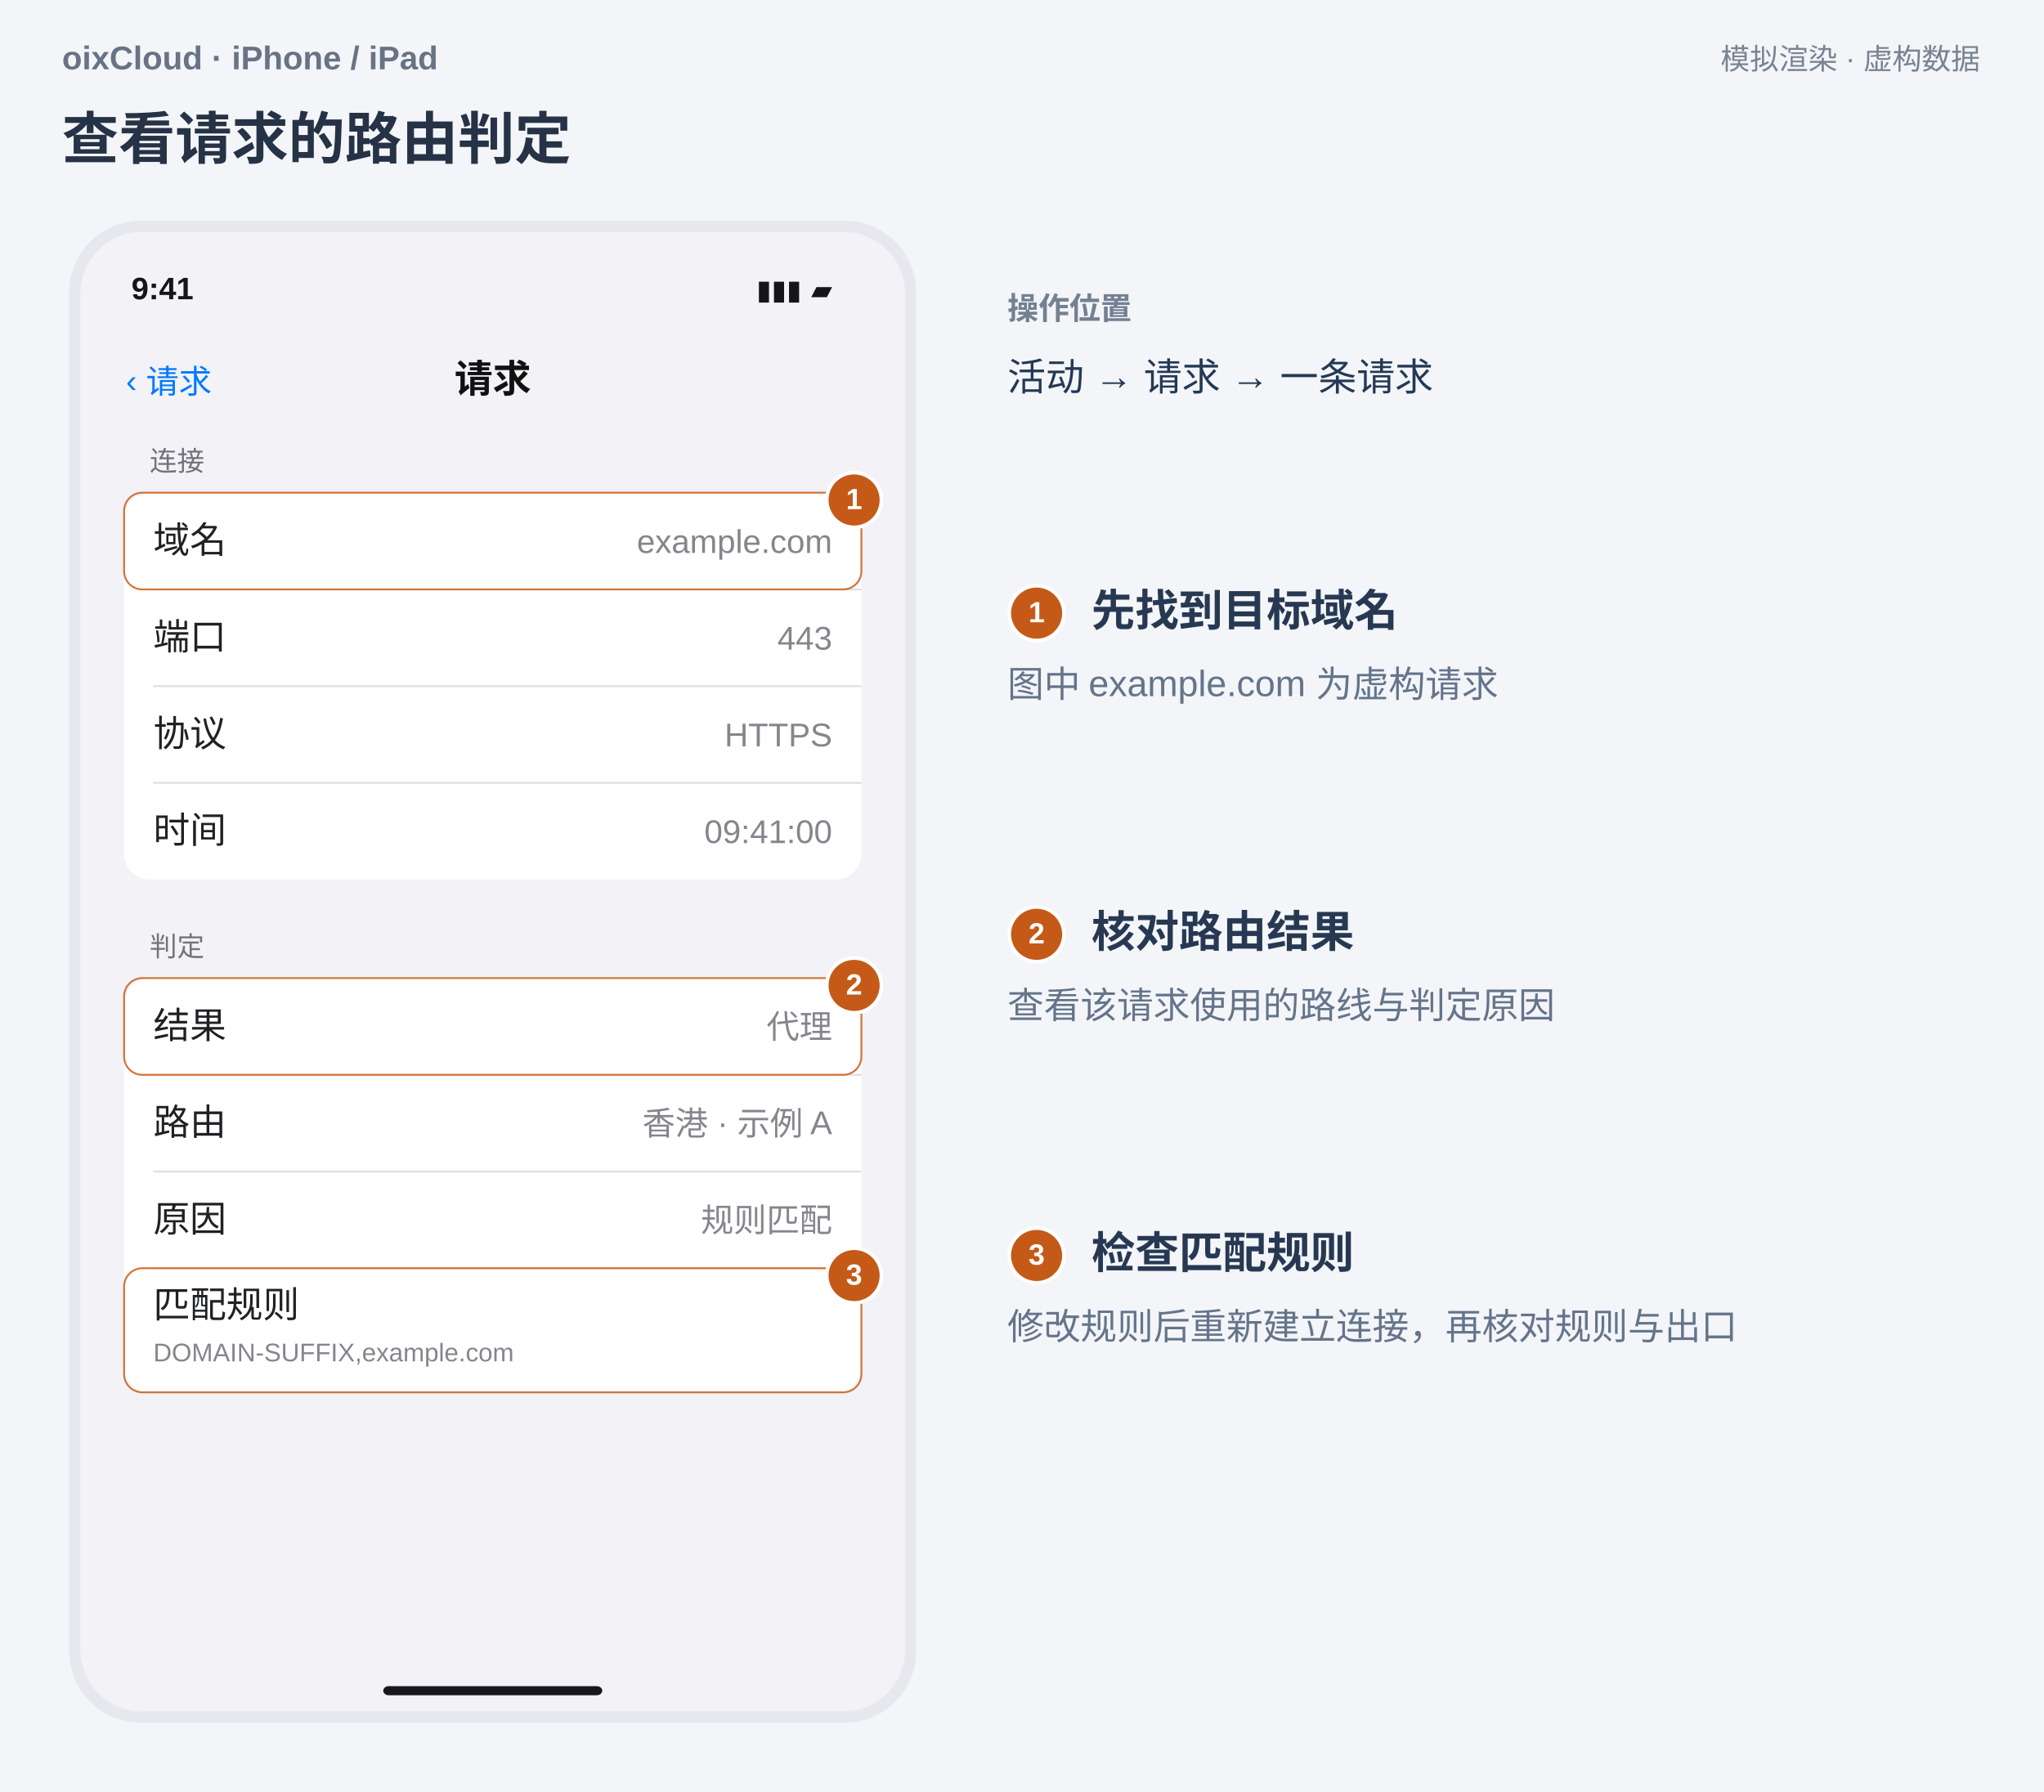
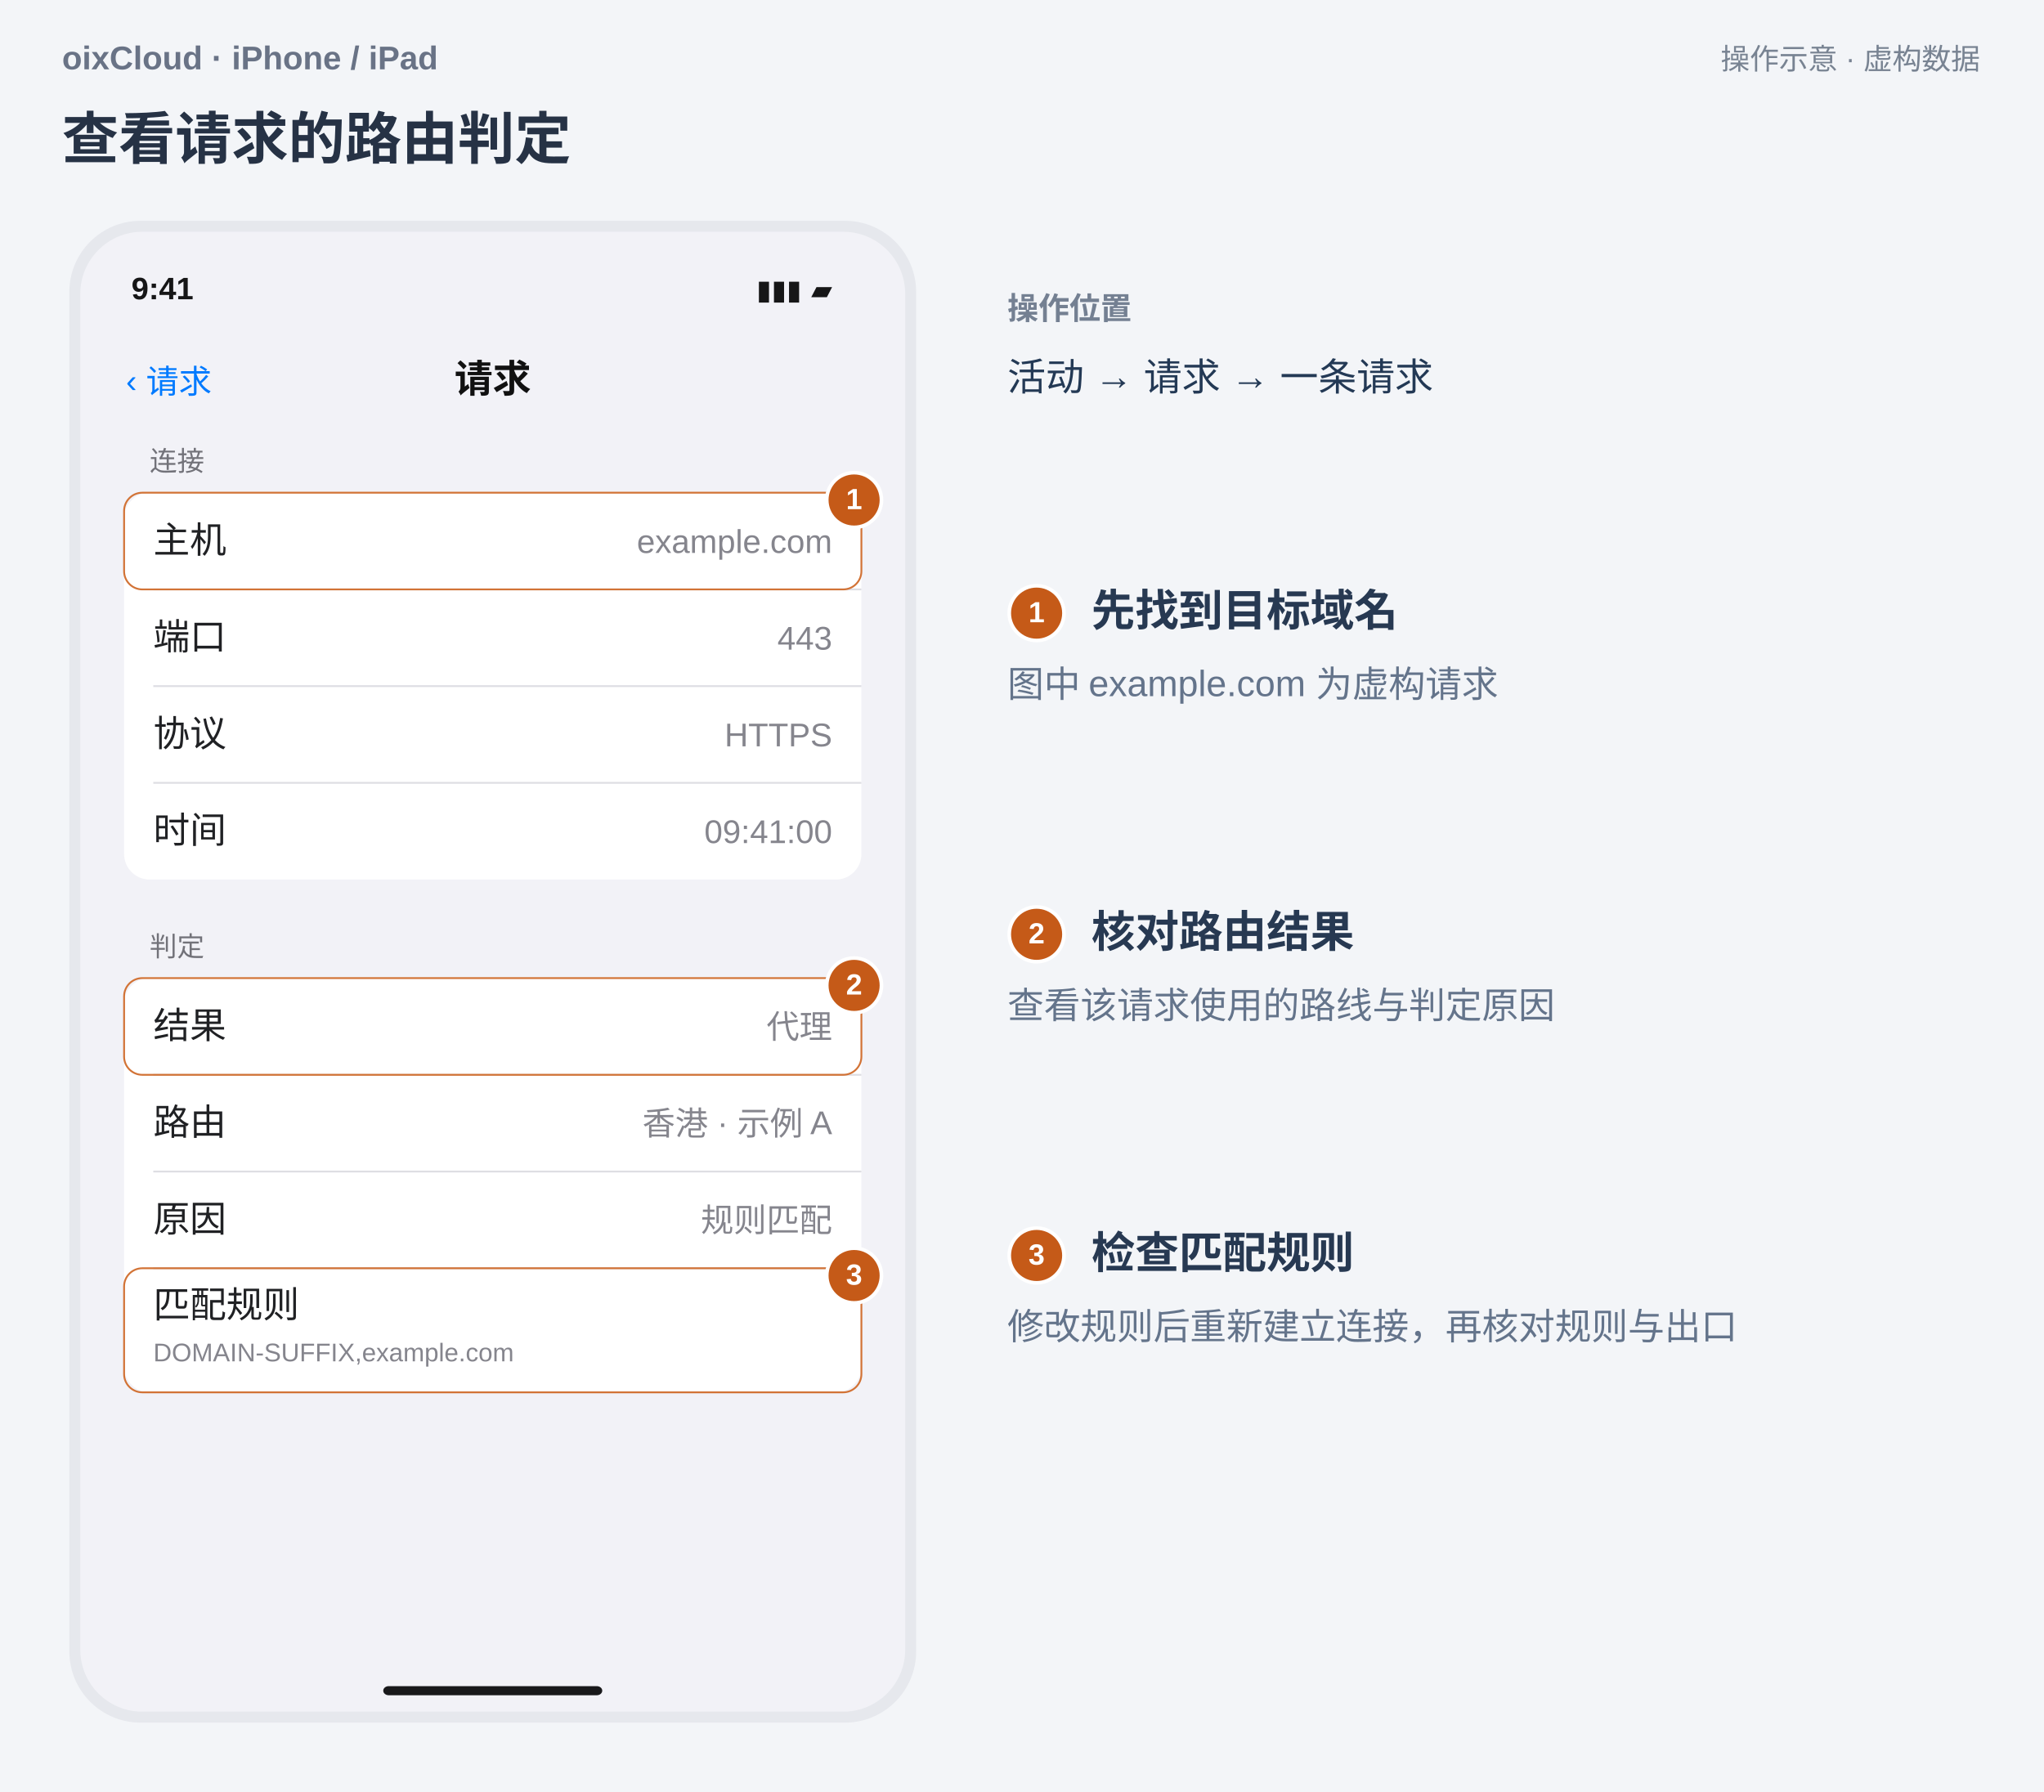
<svg xmlns="http://www.w3.org/2000/svg" width="1120" height="982" viewBox="0 0 1120 982" role="img" aria-labelledby="title desc">
  <g font-family="-apple-system,BlinkMacSystemFont,'PingFang SC','Segoe UI',Arial,sans-serif">
    <rect x="0" y="0" width="1120" height="982" rx="0" fill="#f3f5f8" stroke="none" />
    <text x="34" y="38" font-size="18" fill="#697386" font-weight="600" text-anchor="start">oixCloud · iPhone / iPad</text>
-     <text x="1085" y="38" font-size="16" fill="#788392" font-weight="500" text-anchor="end">模拟渲染 · 虚构数据</text>
+     <text x="1085" y="38" font-size="16" fill="#788392" font-weight="500" text-anchor="end">操作示意 · 虚构数据</text>
    <text x="34" y="87" font-size="31" fill="#263245" font-weight="700" text-anchor="start">查看请求的路由判定</text>
    <rect x="38" y="121" width="464" height="823" rx="39" fill="#e6e8ed" stroke="none" />
    <rect x="44" y="127" width="452" height="811" rx="34" fill="#f2f2f7" stroke="none" />
    <text x="72" y="164" font-size="17" fill="#161617" font-weight="650" text-anchor="start">9:41</text>
    <text x="456" y="164" font-size="15" fill="#161617" font-weight="600" text-anchor="end">▮▮▮  ▰</text>
    <text x="69" y="215" font-size="18" fill="#007aff" font-weight="400" text-anchor="start">‹ 请求</text>
    <text x="270" y="215" font-size="21" fill="#111" font-weight="600" text-anchor="middle">请求</text>
    <rect x="210" y="924" width="120" height="5" rx="3" fill="#19191b" stroke="none" />
    <text x="82" y="258" font-size="15" fill="#727279" font-weight="400" text-anchor="start">连接</text>
    <rect x="68" y="270" width="404" height="212" rx="14" fill="#fff" stroke="none" />
-     <text x="84" y="303" font-size="20" fill="#202124" font-weight="400" text-anchor="start">域名</text>
+     <text x="84" y="303" font-size="20" fill="#202124" font-weight="400" text-anchor="start">主机</text>
    <text x="456" y="303" font-size="18" fill="#85858d" font-weight="400" text-anchor="end">example.com</text>
    <path d="M84 323H472" stroke="#dedee3" stroke-width="1" />
    <rect x="68" y="270" width="404" height="53" rx="10" fill="none" stroke="#d27336" />
    <circle cx="468" cy="274" r="15" fill="#c55a18" stroke="#fff" stroke-width="2" />
    <text x="468" y="279" font-size="16" fill="#fff" font-weight="700" text-anchor="middle">1</text>
    <text x="84" y="356" font-size="20" fill="#202124" font-weight="400" text-anchor="start">端口</text>
    <text x="456" y="356" font-size="18" fill="#85858d" font-weight="400" text-anchor="end">443</text>
    <path d="M84 376H472" stroke="#dedee3" stroke-width="1" />
    <text x="84" y="409" font-size="20" fill="#202124" font-weight="400" text-anchor="start">协议</text>
    <text x="456" y="409" font-size="18" fill="#85858d" font-weight="400" text-anchor="end">HTTPS</text>
    <path d="M84 429H472" stroke="#dedee3" stroke-width="1" />
    <text x="84" y="462" font-size="20" fill="#202124" font-weight="400" text-anchor="start">时间</text>
    <text x="456" y="462" font-size="18" fill="#85858d" font-weight="400" text-anchor="end">09:41:00</text>
    <text x="82" y="524" font-size="15" fill="#727279" font-weight="400" text-anchor="start">判定</text>
    <rect x="68" y="536" width="404" height="227" rx="14" fill="#fff" stroke="none" />
    <text x="84" y="569" font-size="20" fill="#202124" font-weight="400" text-anchor="start">结果</text>
    <text x="456" y="569" font-size="18" fill="#85858d" font-weight="400" text-anchor="end">代理</text>
    <path d="M84 589H472" stroke="#dedee3" stroke-width="1" />
    <rect x="68" y="536" width="404" height="53" rx="10" fill="none" stroke="#d27336" />
    <circle cx="468" cy="540" r="15" fill="#c55a18" stroke="#fff" stroke-width="2" />
    <text x="468" y="545" font-size="16" fill="#fff" font-weight="700" text-anchor="middle">2</text>
    <text x="84" y="622" font-size="20" fill="#202124" font-weight="400" text-anchor="start">路由</text>
    <text x="456" y="622" font-size="18" fill="#85858d" font-weight="400" text-anchor="end">香港 · 示例 A</text>
    <path d="M84 642H472" stroke="#dedee3" stroke-width="1" />
    <text x="84" y="675" font-size="20" fill="#202124" font-weight="400" text-anchor="start">原因</text>
    <text x="456" y="675" font-size="18" fill="#85858d" font-weight="400" text-anchor="end">规则匹配</text>
    <path d="M84 695H472" stroke="#dedee3" stroke-width="1" />
    <text x="84" y="722" font-size="20" fill="#202124" font-weight="400" text-anchor="start">匹配规则</text>
    <text x="84" y="746" font-size="14" fill="#85858d" font-weight="400" text-anchor="start">DOMAIN-SUFFIX,example.com</text>
    <rect x="68" y="695" width="404" height="68" rx="10" fill="none" stroke="#d27336" />
    <circle cx="468" cy="699" r="15" fill="#c55a18" stroke="#fff" stroke-width="2" />
    <text x="468" y="704" font-size="16" fill="#fff" font-weight="700" text-anchor="middle">3</text>
    <text x="552" y="175" font-size="17" fill="#748092" font-weight="600" text-anchor="start">操作位置</text>
    <text x="552" y="214" font-size="21" fill="#233955" font-weight="400" text-anchor="start">活动 → 请求 → 一条请求</text>
    <circle cx="568" cy="336" r="15" fill="#c55a18" stroke="#fff" stroke-width="2" />
    <text x="568" y="341" font-size="16" fill="#fff" font-weight="700" text-anchor="middle">1</text>
    <text x="598" y="343" font-size="24" fill="#273952" font-weight="600" text-anchor="start">先找到目标域名</text>
    <text x="552" y="382" font-size="20" fill="#64748b" font-weight="400" text-anchor="start">图中 example.com 为虚构请求</text>
    <circle cx="568" cy="512" r="15" fill="#c55a18" stroke="#fff" stroke-width="2" />
    <text x="568" y="517" font-size="16" fill="#fff" font-weight="700" text-anchor="middle">2</text>
    <text x="598" y="519" font-size="24" fill="#273952" font-weight="600" text-anchor="start">核对路由结果</text>
    <text x="552" y="558" font-size="20" fill="#64748b" font-weight="400" text-anchor="start">查看该请求使用的路线与判定原因</text>
    <circle cx="568" cy="688" r="15" fill="#c55a18" stroke="#fff" stroke-width="2" />
    <text x="568" y="693" font-size="16" fill="#fff" font-weight="700" text-anchor="middle">3</text>
    <text x="598" y="695" font-size="24" fill="#273952" font-weight="600" text-anchor="start">检查匹配规则</text>
    <text x="552" y="734" font-size="20" fill="#64748b" font-weight="400" text-anchor="start">修改规则后重新建立连接，再核对规则与出口</text>
  </g>
</svg>
